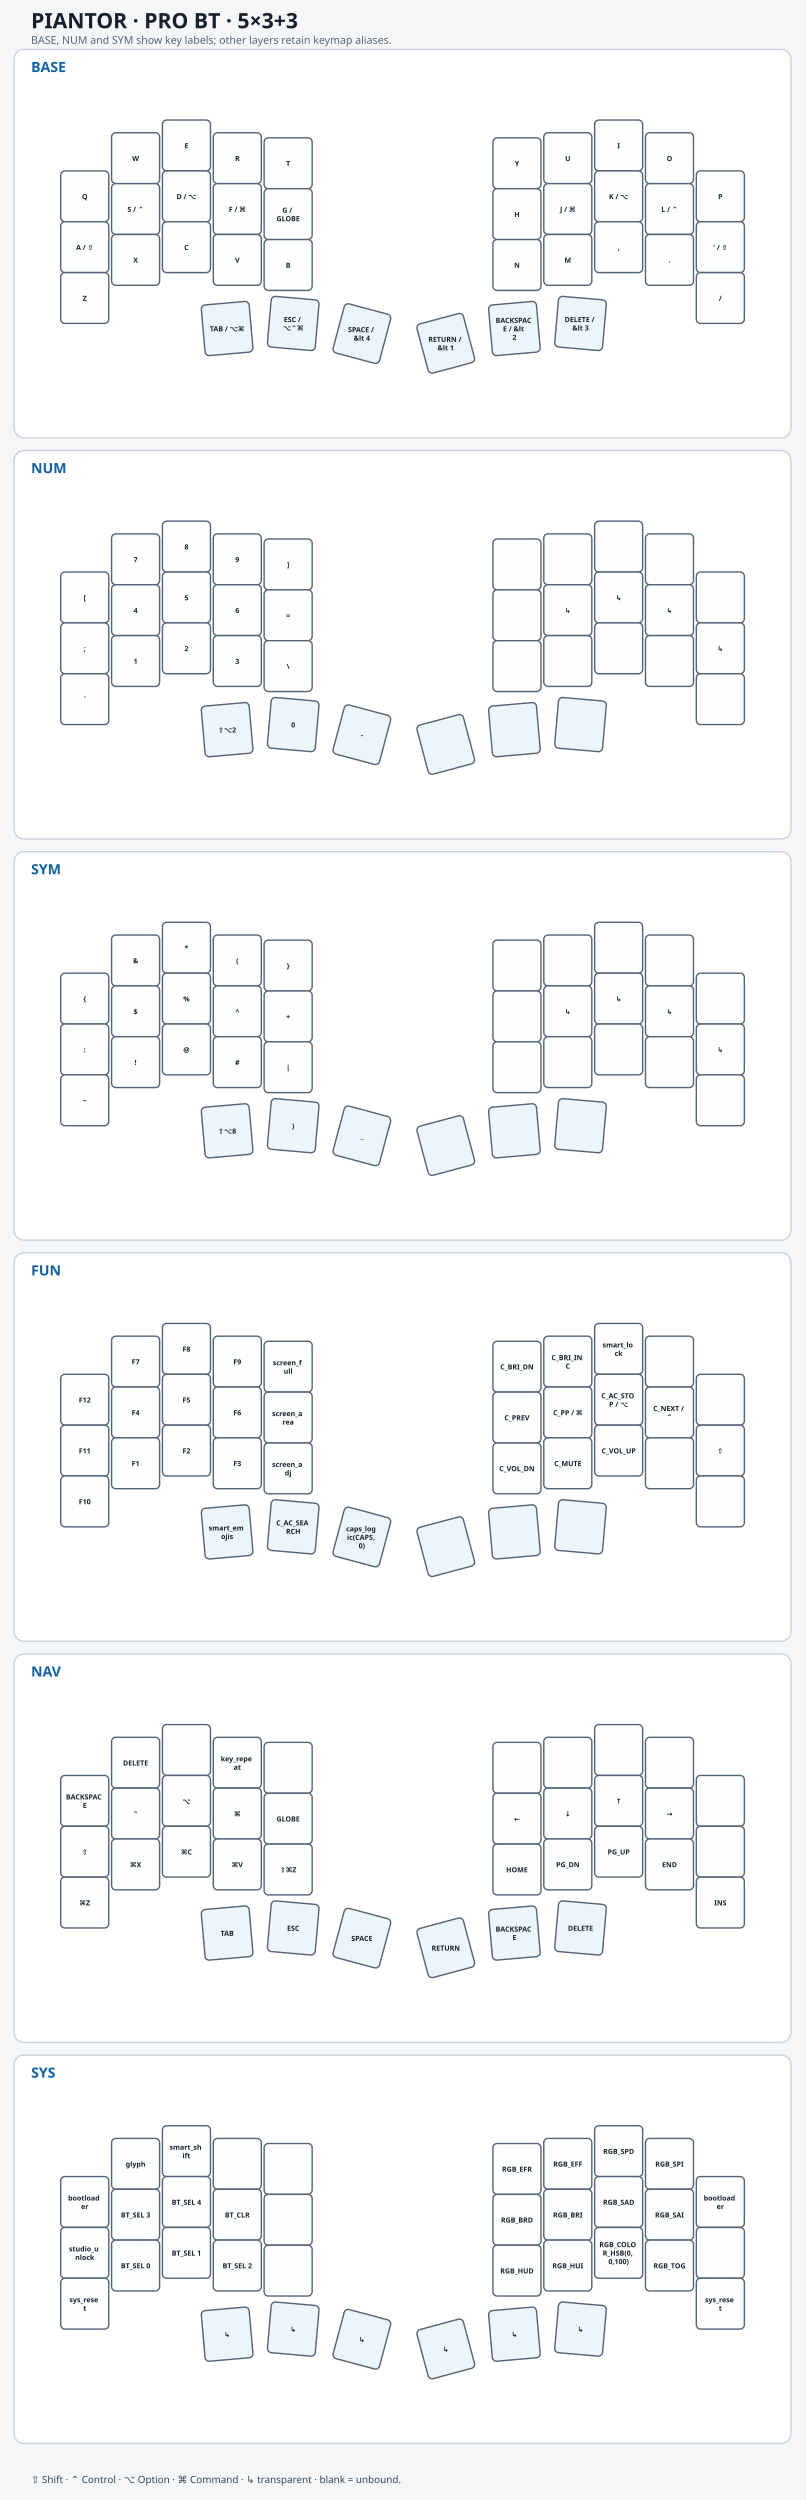
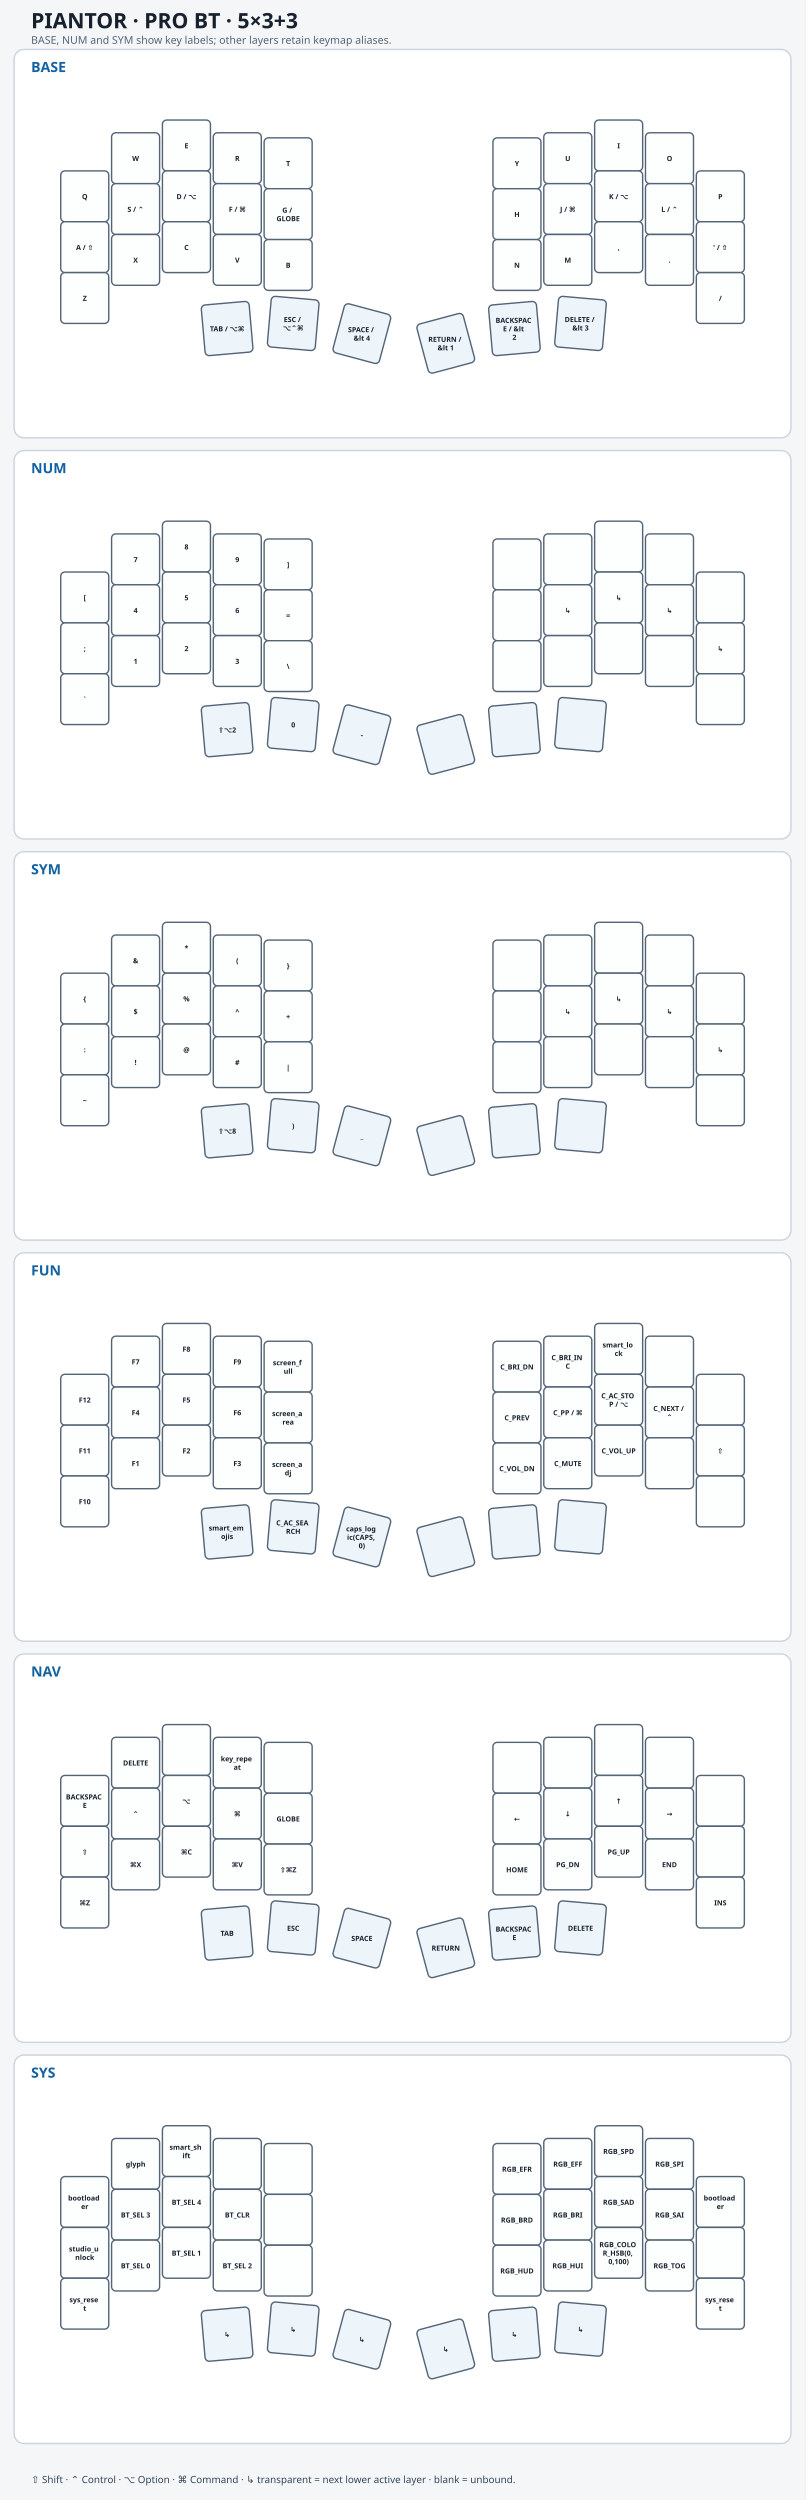
<svg xmlns="http://www.w3.org/2000/svg" width="1140" height="3540" viewBox="0 0 1140 3540">
  <defs>
    <style>
      .bg{fill:#f4f6f8}.card{fill:#fff;stroke:#cbd3dc;stroke-width:2}.key{fill:#fdfefe;stroke:#536477;stroke-width:2}.thumb{fill:#edf4fa;stroke:#536477;stroke-width:2}
      .title{font:700 30px system-ui,sans-serif;fill:#17212d}.sub{font:15px system-ui,sans-serif;fill:#536477}.layer{font:700 20px system-ui,sans-serif;fill:#1261a0}.legend{font:14px system-ui,sans-serif;fill:#34475a}.label{font:600 10px system-ui,sans-serif;fill:#17212d}
      </style>
  </defs>
  <rect class="bg" width="1140" height="3540" />
  <text class="title" x="44" y="40">PIANTOR · PRO BT · 5×3+3</text>
  <text class="sub" x="44" y="62">BASE, NUM and SYM show key labels; other layers retain keymap aliases.</text>
  <rect class="card" x="20" y="70" rx="14" width="1100" height="550" />
  <text class="layer" x="44" y="102">BASE</text>
  <g transform="rotate(0.0 120.0 278.0)">
    <rect class="key" x="86.0" y="242.0" rx="6" width="68" height="72.0" />
  </g>
  <text class="label" text-anchor="middle" x="120.0" y="282.0">
    <tspan x="120.0" dy="0">Q</tspan>
  </text>
  <g transform="rotate(0.0 192.0 224.0)">
    <rect class="key" x="158.0" y="188.0" rx="6" width="68" height="72.0" />
  </g>
  <text class="label" text-anchor="middle" x="192.0" y="228.0">
    <tspan x="192.0" dy="0">W</tspan>
  </text>
  <g transform="rotate(0.0 264.0 206.0)">
    <rect class="key" x="230.0" y="170.0" rx="6" width="68" height="72.0" />
  </g>
  <text class="label" text-anchor="middle" x="264.0" y="210.0">
    <tspan x="264.0" dy="0">E</tspan>
  </text>
  <g transform="rotate(0.0 336.0 224.0)">
    <rect class="key" x="302.0" y="188.0" rx="6" width="68" height="72.0" />
  </g>
  <text class="label" text-anchor="middle" x="336.0" y="228.0">
    <tspan x="336.0" dy="0">R</tspan>
  </text>
  <g transform="rotate(0.0 408.0 231.2)">
    <rect class="key" x="374.0" y="195.2" rx="6" width="68" height="72.0" />
  </g>
  <text class="label" text-anchor="middle" x="408.0" y="235.2">
    <tspan x="408.0" dy="0">T</tspan>
  </text>
  <g transform="rotate(0.0 732.0 231.2)">
    <rect class="key" x="698.0" y="195.2" rx="6" width="68" height="72.0" />
  </g>
  <text class="label" text-anchor="middle" x="732.0" y="235.2">
    <tspan x="732.0" dy="0">Y</tspan>
  </text>
  <g transform="rotate(0.0 804.0 224.0)">
    <rect class="key" x="770.0" y="188.0" rx="6" width="68" height="72.0" />
  </g>
  <text class="label" text-anchor="middle" x="804.0" y="228.0">
    <tspan x="804.0" dy="0">U</tspan>
  </text>
  <g transform="rotate(0.0 876.0 206.0)">
    <rect class="key" x="842.0" y="170.0" rx="6" width="68" height="72.0" />
  </g>
  <text class="label" text-anchor="middle" x="876.0" y="210.0">
    <tspan x="876.0" dy="0">I</tspan>
  </text>
  <g transform="rotate(0.0 948.0 224.0)">
    <rect class="key" x="914.0" y="188.0" rx="6" width="68" height="72.0" />
  </g>
  <text class="label" text-anchor="middle" x="948.0" y="228.0">
    <tspan x="948.0" dy="0">O</tspan>
  </text>
  <g transform="rotate(0.0 1020.0 278.0)">
    <rect class="key" x="986.0" y="242.0" rx="6" width="68" height="72.0" />
  </g>
  <text class="label" text-anchor="middle" x="1020.0" y="282.0">
    <tspan x="1020.0" dy="0">P</tspan>
  </text>
  <g transform="rotate(0.0 120.0 350.0)">
    <rect class="key" x="86.0" y="314.0" rx="6" width="68" height="72.0" />
  </g>
  <text class="label" text-anchor="middle" x="120.0" y="354.0">
    <tspan x="120.0" dy="0">A / ⇧</tspan>
  </text>
  <g transform="rotate(0.0 192.0 296.0)">
    <rect class="key" x="158.0" y="260.0" rx="6" width="68" height="72.0" />
  </g>
  <text class="label" text-anchor="middle" x="192.0" y="300.0">
    <tspan x="192.0" dy="0">S / ⌃</tspan>
  </text>
  <g transform="rotate(0.0 264.0 278.0)">
    <rect class="key" x="230.0" y="242.0" rx="6" width="68" height="72.0" />
  </g>
  <text class="label" text-anchor="middle" x="264.0" y="282.0">
    <tspan x="264.0" dy="0">D / ⌥</tspan>
  </text>
  <g transform="rotate(0.0 336.0 296.0)">
    <rect class="key" x="302.0" y="260.0" rx="6" width="68" height="72.0" />
  </g>
  <text class="label" text-anchor="middle" x="336.0" y="300.0">
    <tspan x="336.0" dy="0">F / ⌘</tspan>
  </text>
  <g transform="rotate(0.0 408.0 303.2)">
    <rect class="key" x="374.0" y="267.2" rx="6" width="68" height="72.0" />
  </g>
  <text class="label" text-anchor="middle" x="408.0" y="301.2">
    <tspan x="408.0" dy="0">G /</tspan>
    <tspan x="408.0" dy="12">GLOBE</tspan>
  </text>
  <g transform="rotate(0.0 732.0 303.2)">
    <rect class="key" x="698.0" y="267.2" rx="6" width="68" height="72.0" />
  </g>
  <text class="label" text-anchor="middle" x="732.0" y="307.2">
    <tspan x="732.0" dy="0">H</tspan>
  </text>
  <g transform="rotate(0.0 804.0 296.0)">
    <rect class="key" x="770.0" y="260.0" rx="6" width="68" height="72.0" />
  </g>
  <text class="label" text-anchor="middle" x="804.0" y="300.0">
    <tspan x="804.0" dy="0">J / ⌘</tspan>
  </text>
  <g transform="rotate(0.0 876.0 278.0)">
    <rect class="key" x="842.0" y="242.0" rx="6" width="68" height="72.0" />
  </g>
  <text class="label" text-anchor="middle" x="876.0" y="282.0">
    <tspan x="876.0" dy="0">K / ⌥</tspan>
  </text>
  <g transform="rotate(0.0 948.0 296.0)">
    <rect class="key" x="914.0" y="260.0" rx="6" width="68" height="72.0" />
  </g>
  <text class="label" text-anchor="middle" x="948.0" y="300.0">
    <tspan x="948.0" dy="0">L / ⌃</tspan>
  </text>
  <g transform="rotate(0.0 1020.0 350.0)">
    <rect class="key" x="986.0" y="314.0" rx="6" width="68" height="72.0" />
  </g>
  <text class="label" text-anchor="middle" x="1020.0" y="354.0">
    <tspan x="1020.0" dy="0">' / ⇧</tspan>
  </text>
  <g transform="rotate(0.0 120.0 422.0)">
    <rect class="key" x="86.0" y="386.0" rx="6" width="68" height="72.0" />
  </g>
  <text class="label" text-anchor="middle" x="120.0" y="426.0">
    <tspan x="120.0" dy="0">Z</tspan>
  </text>
  <g transform="rotate(0.0 192.0 368.0)">
    <rect class="key" x="158.0" y="332.0" rx="6" width="68" height="72.0" />
  </g>
  <text class="label" text-anchor="middle" x="192.0" y="372.0">
    <tspan x="192.0" dy="0">X</tspan>
  </text>
  <g transform="rotate(0.0 264.0 350.0)">
    <rect class="key" x="230.0" y="314.0" rx="6" width="68" height="72.0" />
  </g>
  <text class="label" text-anchor="middle" x="264.0" y="354.0">
    <tspan x="264.0" dy="0">C</tspan>
  </text>
  <g transform="rotate(0.0 336.0 368.0)">
    <rect class="key" x="302.0" y="332.0" rx="6" width="68" height="72.0" />
  </g>
  <text class="label" text-anchor="middle" x="336.0" y="372.0">
    <tspan x="336.0" dy="0">V</tspan>
  </text>
  <g transform="rotate(0.0 408.0 375.2)">
    <rect class="key" x="374.0" y="339.2" rx="6" width="68" height="72.0" />
  </g>
  <text class="label" text-anchor="middle" x="408.0" y="379.2">
    <tspan x="408.0" dy="0">B</tspan>
  </text>
  <g transform="rotate(0.0 732.0 375.2)">
    <rect class="key" x="698.0" y="339.2" rx="6" width="68" height="72.0" />
  </g>
  <text class="label" text-anchor="middle" x="732.0" y="379.2">
    <tspan x="732.0" dy="0">N</tspan>
  </text>
  <g transform="rotate(0.0 804.0 368.0)">
    <rect class="key" x="770.0" y="332.0" rx="6" width="68" height="72.0" />
  </g>
  <text class="label" text-anchor="middle" x="804.0" y="372.0">
    <tspan x="804.0" dy="0">M</tspan>
  </text>
  <g transform="rotate(0.0 876.0 350.0)">
    <rect class="key" x="842.0" y="314.0" rx="6" width="68" height="72.0" />
  </g>
  <text class="label" text-anchor="middle" x="876.0" y="354.0">
    <tspan x="876.0" dy="0">,</tspan>
  </text>
  <g transform="rotate(0.0 948.0 368.0)">
    <rect class="key" x="914.0" y="332.0" rx="6" width="68" height="72.0" />
  </g>
  <text class="label" text-anchor="middle" x="948.0" y="372.0">
    <tspan x="948.0" dy="0">.</tspan>
  </text>
  <g transform="rotate(0.0 1020.0 422.0)">
    <rect class="key" x="986.0" y="386.0" rx="6" width="68" height="72.0" />
  </g>
  <text class="label" text-anchor="middle" x="1020.0" y="426.0">
    <tspan x="1020.0" dy="0">/</tspan>
  </text>
  <g transform="rotate(-5.0 321.6 465.2)">
    <rect class="thumb" x="287.6" y="429.2" rx="6" width="68" height="72.0" />
  </g>
  <text class="label" text-anchor="middle" x="321.6" y="469.2">
    <tspan x="321.6" dy="0">TAB / ⌥⌘</tspan>
  </text>
  <g transform="rotate(5.0 415.2 458.0)">
    <rect class="thumb" x="381.2" y="422.0" rx="6" width="68" height="72.0" />
  </g>
  <text class="label" text-anchor="middle" x="415.2" y="456.0">
    <tspan x="415.2" dy="0">ESC /</tspan>
    <tspan x="415.2" dy="12">⌥⌃⌘</tspan>
  </text>
  <g transform="rotate(15.0 512.4 472.4)">
    <rect class="thumb" x="478.4" y="436.4" rx="6" width="68" height="72.0" />
  </g>
  <text class="label" text-anchor="middle" x="512.4" y="470.4">
    <tspan x="512.4" dy="0">SPACE /</tspan>
    <tspan x="512.4" dy="12">&amp;lt 4</tspan>
  </text>
  <g transform="rotate(-15.0 631.2 486.1)">
    <rect class="thumb" x="597.2" y="450.1" rx="6" width="68" height="72.0" />
  </g>
  <text class="label" text-anchor="middle" x="631.2" y="484.1">
    <tspan x="631.2" dy="0">RETURN /</tspan>
    <tspan x="631.2" dy="12">&amp;lt 1</tspan>
  </text>
  <g transform="rotate(-5.0 728.4 465.2)">
    <rect class="thumb" x="694.4" y="429.2" rx="6" width="68" height="72.0" />
  </g>
  <text class="label" text-anchor="middle" x="728.4" y="457.2">
    <tspan x="728.4" dy="0">BACKSPAC</tspan>
    <tspan x="728.4" dy="12">E / &amp;lt</tspan>
    <tspan x="728.4" dy="12">2</tspan>
  </text>
  <g transform="rotate(5.0 822.0 458.0)">
    <rect class="thumb" x="788.0" y="422.0" rx="6" width="68" height="72.0" />
  </g>
  <text class="label" text-anchor="middle" x="822.0" y="456.0">
    <tspan x="822.0" dy="0">DELETE /</tspan>
    <tspan x="822.0" dy="12">&amp;lt 3</tspan>
  </text>
  <rect class="card" x="20" y="638" rx="14" width="1100" height="550" />
  <text class="layer" x="44" y="670">NUM</text>
  <g transform="rotate(0.0 120.0 846.0)">
    <rect class="key" x="86.0" y="810.0" rx="6" width="68" height="72.0" />
  </g>
  <text class="label" text-anchor="middle" x="120.0" y="850.0">
    <tspan x="120.0" dy="0">[</tspan>
  </text>
  <g transform="rotate(0.0 192.0 792.0)">
    <rect class="key" x="158.0" y="756.0" rx="6" width="68" height="72.0" />
  </g>
  <text class="label" text-anchor="middle" x="192.0" y="796.0">
    <tspan x="192.0" dy="0">7</tspan>
  </text>
  <g transform="rotate(0.0 264.0 774.0)">
    <rect class="key" x="230.0" y="738.0" rx="6" width="68" height="72.0" />
  </g>
  <text class="label" text-anchor="middle" x="264.0" y="778.0">
    <tspan x="264.0" dy="0">8</tspan>
  </text>
  <g transform="rotate(0.0 336.0 792.0)">
    <rect class="key" x="302.0" y="756.0" rx="6" width="68" height="72.0" />
  </g>
  <text class="label" text-anchor="middle" x="336.0" y="796.0">
    <tspan x="336.0" dy="0">9</tspan>
  </text>
  <g transform="rotate(0.0 408.0 799.2)">
    <rect class="key" x="374.0" y="763.2" rx="6" width="68" height="72.0" />
  </g>
  <text class="label" text-anchor="middle" x="408.0" y="803.2">
    <tspan x="408.0" dy="0">]</tspan>
  </text>
  <g transform="rotate(0.0 732.0 799.2)">
    <rect class="key" x="698.0" y="763.2" rx="6" width="68" height="72.0" />
  </g>
  <g transform="rotate(0.0 804.0 792.0)">
    <rect class="key" x="770.0" y="756.0" rx="6" width="68" height="72.0" />
  </g>
  <g transform="rotate(0.0 876.0 774.0)">
    <rect class="key" x="842.0" y="738.0" rx="6" width="68" height="72.0" />
  </g>
  <g transform="rotate(0.0 948.0 792.0)">
    <rect class="key" x="914.0" y="756.0" rx="6" width="68" height="72.0" />
  </g>
  <g transform="rotate(0.0 1020.0 846.0)">
    <rect class="key" x="986.0" y="810.0" rx="6" width="68" height="72.0" />
  </g>
  <g transform="rotate(0.0 120.0 918.0)">
    <rect class="key" x="86.0" y="882.0" rx="6" width="68" height="72.0" />
  </g>
  <text class="label" text-anchor="middle" x="120.0" y="922.0">
    <tspan x="120.0" dy="0">;</tspan>
  </text>
  <g transform="rotate(0.0 192.0 864.0)">
    <rect class="key" x="158.0" y="828.0" rx="6" width="68" height="72.0" />
  </g>
  <text class="label" text-anchor="middle" x="192.0" y="868.0">
    <tspan x="192.0" dy="0">4</tspan>
  </text>
  <g transform="rotate(0.0 264.0 846.0)">
    <rect class="key" x="230.0" y="810.0" rx="6" width="68" height="72.0" />
  </g>
  <text class="label" text-anchor="middle" x="264.0" y="850.0">
    <tspan x="264.0" dy="0">5</tspan>
  </text>
  <g transform="rotate(0.0 336.0 864.0)">
    <rect class="key" x="302.0" y="828.0" rx="6" width="68" height="72.0" />
  </g>
  <text class="label" text-anchor="middle" x="336.0" y="868.0">
    <tspan x="336.0" dy="0">6</tspan>
  </text>
  <g transform="rotate(0.0 408.0 871.2)">
    <rect class="key" x="374.0" y="835.2" rx="6" width="68" height="72.0" />
  </g>
  <text class="label" text-anchor="middle" x="408.0" y="875.2">
    <tspan x="408.0" dy="0">=</tspan>
  </text>
  <g transform="rotate(0.0 732.0 871.2)">
    <rect class="key" x="698.0" y="835.2" rx="6" width="68" height="72.0" />
  </g>
  <g transform="rotate(0.0 804.0 864.0)">
    <rect class="key" x="770.0" y="828.0" rx="6" width="68" height="72.0" />
  </g>
  <text class="label" text-anchor="middle" x="804.0" y="868.0">
    <tspan x="804.0" dy="0">↳</tspan>
  </text>
  <g transform="rotate(0.0 876.0 846.0)">
    <rect class="key" x="842.0" y="810.0" rx="6" width="68" height="72.0" />
  </g>
  <text class="label" text-anchor="middle" x="876.0" y="850.0">
    <tspan x="876.0" dy="0">↳</tspan>
  </text>
  <g transform="rotate(0.0 948.0 864.0)">
    <rect class="key" x="914.0" y="828.0" rx="6" width="68" height="72.0" />
  </g>
  <text class="label" text-anchor="middle" x="948.0" y="868.0">
    <tspan x="948.0" dy="0">↳</tspan>
  </text>
  <g transform="rotate(0.0 1020.0 918.0)">
    <rect class="key" x="986.0" y="882.0" rx="6" width="68" height="72.0" />
  </g>
  <text class="label" text-anchor="middle" x="1020.0" y="922.0">
    <tspan x="1020.0" dy="0">↳</tspan>
  </text>
  <g transform="rotate(0.0 120.0 990.0)">
    <rect class="key" x="86.0" y="954.0" rx="6" width="68" height="72.0" />
  </g>
  <text class="label" text-anchor="middle" x="120.0" y="994.0">
    <tspan x="120.0" dy="0">`</tspan>
  </text>
  <g transform="rotate(0.0 192.0 936.0)">
    <rect class="key" x="158.0" y="900.0" rx="6" width="68" height="72.0" />
  </g>
  <text class="label" text-anchor="middle" x="192.0" y="940.0">
    <tspan x="192.0" dy="0">1</tspan>
  </text>
  <g transform="rotate(0.0 264.0 918.0)">
    <rect class="key" x="230.0" y="882.0" rx="6" width="68" height="72.0" />
  </g>
  <text class="label" text-anchor="middle" x="264.0" y="922.0">
    <tspan x="264.0" dy="0">2</tspan>
  </text>
  <g transform="rotate(0.0 336.0 936.0)">
    <rect class="key" x="302.0" y="900.0" rx="6" width="68" height="72.0" />
  </g>
  <text class="label" text-anchor="middle" x="336.0" y="940.0">
    <tspan x="336.0" dy="0">3</tspan>
  </text>
  <g transform="rotate(0.0 408.0 943.2)">
    <rect class="key" x="374.0" y="907.2" rx="6" width="68" height="72.0" />
  </g>
  <text class="label" text-anchor="middle" x="408.0" y="947.2">
    <tspan x="408.0" dy="0">\</tspan>
  </text>
  <g transform="rotate(0.0 732.0 943.2)">
    <rect class="key" x="698.0" y="907.2" rx="6" width="68" height="72.0" />
  </g>
  <g transform="rotate(0.0 804.0 936.0)">
    <rect class="key" x="770.0" y="900.0" rx="6" width="68" height="72.0" />
  </g>
  <g transform="rotate(0.0 876.0 918.0)">
    <rect class="key" x="842.0" y="882.0" rx="6" width="68" height="72.0" />
  </g>
  <g transform="rotate(0.0 948.0 936.0)">
    <rect class="key" x="914.0" y="900.0" rx="6" width="68" height="72.0" />
  </g>
  <g transform="rotate(0.0 1020.0 990.0)">
    <rect class="key" x="986.0" y="954.0" rx="6" width="68" height="72.0" />
  </g>
  <g transform="rotate(-5.0 321.6 1033.2)">
    <rect class="thumb" x="287.6" y="997.2" rx="6" width="68" height="72.0" />
  </g>
  <text class="label" text-anchor="middle" x="321.6" y="1037.2">
    <tspan x="321.6" dy="0">⇧⌥2</tspan>
  </text>
  <g transform="rotate(5.0 415.2 1026.0)">
    <rect class="thumb" x="381.2" y="990.0" rx="6" width="68" height="72.0" />
  </g>
  <text class="label" text-anchor="middle" x="415.2" y="1030.0">
    <tspan x="415.2" dy="0">0</tspan>
  </text>
  <g transform="rotate(15.0 512.4 1040.4)">
    <rect class="thumb" x="478.4" y="1004.4" rx="6" width="68" height="72.0" />
  </g>
  <text class="label" text-anchor="middle" x="512.4" y="1044.4">
    <tspan x="512.4" dy="0">-</tspan>
  </text>
  <g transform="rotate(-15.0 631.2 1054.1)">
    <rect class="thumb" x="597.2" y="1018.1" rx="6" width="68" height="72.0" />
  </g>
  <g transform="rotate(-5.0 728.4 1033.2)">
    <rect class="thumb" x="694.4" y="997.2" rx="6" width="68" height="72.0" />
  </g>
  <g transform="rotate(5.0 822.0 1026.0)">
    <rect class="thumb" x="788.0" y="990.0" rx="6" width="68" height="72.0" />
  </g>
  <rect class="card" x="20" y="1206" rx="14" width="1100" height="550" />
  <text class="layer" x="44" y="1238">SYM</text>
  <g transform="rotate(0.0 120.0 1414.0)">
    <rect class="key" x="86.0" y="1378.0" rx="6" width="68" height="72.0" />
  </g>
  <text class="label" text-anchor="middle" x="120.0" y="1418.0">
    <tspan x="120.0" dy="0">{</tspan>
  </text>
  <g transform="rotate(0.0 192.0 1360.0)">
    <rect class="key" x="158.0" y="1324.0" rx="6" width="68" height="72.0" />
  </g>
  <text class="label" text-anchor="middle" x="192.0" y="1364.0">
    <tspan x="192.0" dy="0">&amp;</tspan>
  </text>
  <g transform="rotate(0.0 264.0 1342.0)">
    <rect class="key" x="230.0" y="1306.0" rx="6" width="68" height="72.0" />
  </g>
  <text class="label" text-anchor="middle" x="264.0" y="1346.0">
    <tspan x="264.0" dy="0">*</tspan>
  </text>
  <g transform="rotate(0.0 336.0 1360.0)">
    <rect class="key" x="302.0" y="1324.0" rx="6" width="68" height="72.0" />
  </g>
  <text class="label" text-anchor="middle" x="336.0" y="1364.0">
    <tspan x="336.0" dy="0">(</tspan>
  </text>
  <g transform="rotate(0.0 408.0 1367.2)">
    <rect class="key" x="374.0" y="1331.2" rx="6" width="68" height="72.0" />
  </g>
  <text class="label" text-anchor="middle" x="408.0" y="1371.2">
    <tspan x="408.0" dy="0">}</tspan>
  </text>
  <g transform="rotate(0.0 732.0 1367.2)">
    <rect class="key" x="698.0" y="1331.2" rx="6" width="68" height="72.0" />
  </g>
  <g transform="rotate(0.0 804.0 1360.0)">
    <rect class="key" x="770.0" y="1324.0" rx="6" width="68" height="72.0" />
  </g>
  <g transform="rotate(0.0 876.0 1342.0)">
    <rect class="key" x="842.0" y="1306.0" rx="6" width="68" height="72.0" />
  </g>
  <g transform="rotate(0.0 948.0 1360.0)">
    <rect class="key" x="914.0" y="1324.0" rx="6" width="68" height="72.0" />
  </g>
  <g transform="rotate(0.0 1020.0 1414.0)">
    <rect class="key" x="986.0" y="1378.0" rx="6" width="68" height="72.0" />
  </g>
  <g transform="rotate(0.0 120.0 1486.0)">
    <rect class="key" x="86.0" y="1450.0" rx="6" width="68" height="72.0" />
  </g>
  <text class="label" text-anchor="middle" x="120.0" y="1490.0">
    <tspan x="120.0" dy="0">:</tspan>
  </text>
  <g transform="rotate(0.0 192.0 1432.0)">
    <rect class="key" x="158.0" y="1396.0" rx="6" width="68" height="72.0" />
  </g>
  <text class="label" text-anchor="middle" x="192.0" y="1436.0">
    <tspan x="192.0" dy="0">$</tspan>
  </text>
  <g transform="rotate(0.0 264.0 1414.0)">
    <rect class="key" x="230.0" y="1378.0" rx="6" width="68" height="72.0" />
  </g>
  <text class="label" text-anchor="middle" x="264.0" y="1418.0">
    <tspan x="264.0" dy="0">%</tspan>
  </text>
  <g transform="rotate(0.0 336.0 1432.0)">
    <rect class="key" x="302.0" y="1396.0" rx="6" width="68" height="72.0" />
  </g>
  <text class="label" text-anchor="middle" x="336.0" y="1436.0">
    <tspan x="336.0" dy="0">^</tspan>
  </text>
  <g transform="rotate(0.0 408.0 1439.2)">
    <rect class="key" x="374.0" y="1403.2" rx="6" width="68" height="72.0" />
  </g>
  <text class="label" text-anchor="middle" x="408.0" y="1443.2">
    <tspan x="408.0" dy="0">+</tspan>
  </text>
  <g transform="rotate(0.0 732.0 1439.2)">
    <rect class="key" x="698.0" y="1403.2" rx="6" width="68" height="72.0" />
  </g>
  <g transform="rotate(0.0 804.0 1432.0)">
    <rect class="key" x="770.0" y="1396.0" rx="6" width="68" height="72.0" />
  </g>
  <text class="label" text-anchor="middle" x="804.0" y="1436.0">
    <tspan x="804.0" dy="0">↳</tspan>
  </text>
  <g transform="rotate(0.0 876.0 1414.0)">
    <rect class="key" x="842.0" y="1378.0" rx="6" width="68" height="72.0" />
  </g>
  <text class="label" text-anchor="middle" x="876.0" y="1418.0">
    <tspan x="876.0" dy="0">↳</tspan>
  </text>
  <g transform="rotate(0.0 948.0 1432.0)">
    <rect class="key" x="914.0" y="1396.0" rx="6" width="68" height="72.0" />
  </g>
  <text class="label" text-anchor="middle" x="948.0" y="1436.0">
    <tspan x="948.0" dy="0">↳</tspan>
  </text>
  <g transform="rotate(0.0 1020.0 1486.0)">
    <rect class="key" x="986.0" y="1450.0" rx="6" width="68" height="72.0" />
  </g>
  <text class="label" text-anchor="middle" x="1020.0" y="1490.0">
    <tspan x="1020.0" dy="0">↳</tspan>
  </text>
  <g transform="rotate(0.0 120.0 1558.0)">
    <rect class="key" x="86.0" y="1522.0" rx="6" width="68" height="72.0" />
  </g>
  <text class="label" text-anchor="middle" x="120.0" y="1562.0">
    <tspan x="120.0" dy="0">~</tspan>
  </text>
  <g transform="rotate(0.0 192.0 1504.0)">
    <rect class="key" x="158.0" y="1468.0" rx="6" width="68" height="72.0" />
  </g>
  <text class="label" text-anchor="middle" x="192.0" y="1508.0">
    <tspan x="192.0" dy="0">!</tspan>
  </text>
  <g transform="rotate(0.0 264.0 1486.0)">
    <rect class="key" x="230.0" y="1450.0" rx="6" width="68" height="72.0" />
  </g>
  <text class="label" text-anchor="middle" x="264.0" y="1490.0">
    <tspan x="264.0" dy="0">@</tspan>
  </text>
  <g transform="rotate(0.0 336.0 1504.0)">
    <rect class="key" x="302.0" y="1468.0" rx="6" width="68" height="72.0" />
  </g>
  <text class="label" text-anchor="middle" x="336.0" y="1508.0">
    <tspan x="336.0" dy="0">#</tspan>
  </text>
  <g transform="rotate(0.0 408.0 1511.2)">
    <rect class="key" x="374.0" y="1475.2" rx="6" width="68" height="72.0" />
  </g>
  <text class="label" text-anchor="middle" x="408.0" y="1515.2">
    <tspan x="408.0" dy="0">|</tspan>
  </text>
  <g transform="rotate(0.0 732.0 1511.2)">
    <rect class="key" x="698.0" y="1475.2" rx="6" width="68" height="72.0" />
  </g>
  <g transform="rotate(0.0 804.0 1504.0)">
    <rect class="key" x="770.0" y="1468.0" rx="6" width="68" height="72.0" />
  </g>
  <g transform="rotate(0.0 876.0 1486.0)">
    <rect class="key" x="842.0" y="1450.0" rx="6" width="68" height="72.0" />
  </g>
  <g transform="rotate(0.0 948.0 1504.0)">
    <rect class="key" x="914.0" y="1468.0" rx="6" width="68" height="72.0" />
  </g>
  <g transform="rotate(0.0 1020.0 1558.0)">
    <rect class="key" x="986.0" y="1522.0" rx="6" width="68" height="72.0" />
  </g>
  <g transform="rotate(-5.0 321.6 1601.2)">
    <rect class="thumb" x="287.6" y="1565.2" rx="6" width="68" height="72.0" />
  </g>
  <text class="label" text-anchor="middle" x="321.6" y="1605.2">
    <tspan x="321.6" dy="0">⇧⌥8</tspan>
  </text>
  <g transform="rotate(5.0 415.2 1594.0)">
    <rect class="thumb" x="381.2" y="1558.0" rx="6" width="68" height="72.0" />
  </g>
  <text class="label" text-anchor="middle" x="415.2" y="1598.0">
    <tspan x="415.2" dy="0">)</tspan>
  </text>
  <g transform="rotate(15.0 512.4 1608.4)">
    <rect class="thumb" x="478.4" y="1572.4" rx="6" width="68" height="72.0" />
  </g>
  <text class="label" text-anchor="middle" x="512.4" y="1612.4">
    <tspan x="512.4" dy="0">_</tspan>
  </text>
  <g transform="rotate(-15.0 631.2 1622.1)">
    <rect class="thumb" x="597.2" y="1586.1" rx="6" width="68" height="72.0" />
  </g>
  <g transform="rotate(-5.0 728.4 1601.2)">
    <rect class="thumb" x="694.4" y="1565.2" rx="6" width="68" height="72.0" />
  </g>
  <g transform="rotate(5.0 822.0 1594.0)">
    <rect class="thumb" x="788.0" y="1558.0" rx="6" width="68" height="72.0" />
  </g>
  <rect class="card" x="20" y="1774" rx="14" width="1100" height="550" />
  <text class="layer" x="44" y="1806">FUN</text>
  <g transform="rotate(0.0 120.0 1982.0)">
    <rect class="key" x="86.0" y="1946.0" rx="6" width="68" height="72.0" />
  </g>
  <text class="label" text-anchor="middle" x="120.0" y="1986.0">
    <tspan x="120.0" dy="0">F12</tspan>
  </text>
  <g transform="rotate(0.0 192.0 1928.0)">
    <rect class="key" x="158.0" y="1892.0" rx="6" width="68" height="72.0" />
  </g>
  <text class="label" text-anchor="middle" x="192.0" y="1932.0">
    <tspan x="192.0" dy="0">F7</tspan>
  </text>
  <g transform="rotate(0.0 264.0 1910.0)">
    <rect class="key" x="230.0" y="1874.0" rx="6" width="68" height="72.0" />
  </g>
  <text class="label" text-anchor="middle" x="264.0" y="1914.0">
    <tspan x="264.0" dy="0">F8</tspan>
  </text>
  <g transform="rotate(0.0 336.0 1928.0)">
    <rect class="key" x="302.0" y="1892.0" rx="6" width="68" height="72.0" />
  </g>
  <text class="label" text-anchor="middle" x="336.0" y="1932.0">
    <tspan x="336.0" dy="0">F9</tspan>
  </text>
  <g transform="rotate(0.0 408.0 1935.2)">
    <rect class="key" x="374.0" y="1899.2" rx="6" width="68" height="72.0" />
  </g>
  <text class="label" text-anchor="middle" x="408.0" y="1933.2">
    <tspan x="408.0" dy="0">screen_f</tspan>
    <tspan x="408.0" dy="12">ull</tspan>
  </text>
  <g transform="rotate(0.0 732.0 1935.2)">
    <rect class="key" x="698.0" y="1899.2" rx="6" width="68" height="72.0" />
  </g>
  <text class="label" text-anchor="middle" x="732.0" y="1939.2">
    <tspan x="732.0" dy="0">C_BRI_DN</tspan>
  </text>
  <g transform="rotate(0.0 804.0 1928.0)">
    <rect class="key" x="770.0" y="1892.0" rx="6" width="68" height="72.0" />
  </g>
  <text class="label" text-anchor="middle" x="804.0" y="1926.0">
    <tspan x="804.0" dy="0">C_BRI_IN</tspan>
    <tspan x="804.0" dy="12">C</tspan>
  </text>
  <g transform="rotate(0.0 876.0 1910.0)">
    <rect class="key" x="842.0" y="1874.0" rx="6" width="68" height="72.0" />
  </g>
  <text class="label" text-anchor="middle" x="876.0" y="1908.0">
    <tspan x="876.0" dy="0">smart_lo</tspan>
    <tspan x="876.0" dy="12">ck</tspan>
  </text>
  <g transform="rotate(0.0 948.0 1928.0)">
    <rect class="key" x="914.0" y="1892.0" rx="6" width="68" height="72.0" />
  </g>
  <g transform="rotate(0.0 1020.0 1982.0)">
    <rect class="key" x="986.0" y="1946.0" rx="6" width="68" height="72.0" />
  </g>
  <g transform="rotate(0.0 120.0 2054.0)">
    <rect class="key" x="86.0" y="2018.0" rx="6" width="68" height="72.0" />
  </g>
  <text class="label" text-anchor="middle" x="120.0" y="2058.0">
    <tspan x="120.0" dy="0">F11</tspan>
  </text>
  <g transform="rotate(0.0 192.0 2000.0)">
    <rect class="key" x="158.0" y="1964.0" rx="6" width="68" height="72.0" />
  </g>
  <text class="label" text-anchor="middle" x="192.0" y="2004.0">
    <tspan x="192.0" dy="0">F4</tspan>
  </text>
  <g transform="rotate(0.0 264.0 1982.0)">
    <rect class="key" x="230.0" y="1946.0" rx="6" width="68" height="72.0" />
  </g>
  <text class="label" text-anchor="middle" x="264.0" y="1986.0">
    <tspan x="264.0" dy="0">F5</tspan>
  </text>
  <g transform="rotate(0.0 336.0 2000.0)">
    <rect class="key" x="302.0" y="1964.0" rx="6" width="68" height="72.0" />
  </g>
  <text class="label" text-anchor="middle" x="336.0" y="2004.0">
    <tspan x="336.0" dy="0">F6</tspan>
  </text>
  <g transform="rotate(0.0 408.0 2007.2)">
    <rect class="key" x="374.0" y="1971.2" rx="6" width="68" height="72.0" />
  </g>
  <text class="label" text-anchor="middle" x="408.0" y="2005.2">
    <tspan x="408.0" dy="0">screen_a</tspan>
    <tspan x="408.0" dy="12">rea</tspan>
  </text>
  <g transform="rotate(0.0 732.0 2007.2)">
    <rect class="key" x="698.0" y="1971.2" rx="6" width="68" height="72.0" />
  </g>
  <text class="label" text-anchor="middle" x="732.0" y="2011.2">
    <tspan x="732.0" dy="0">C_PREV</tspan>
  </text>
  <g transform="rotate(0.0 804.0 2000.0)">
    <rect class="key" x="770.0" y="1964.0" rx="6" width="68" height="72.0" />
  </g>
  <text class="label" text-anchor="middle" x="804.0" y="2004.0">
    <tspan x="804.0" dy="0">C_PP / ⌘</tspan>
  </text>
  <g transform="rotate(0.0 876.0 1982.0)">
    <rect class="key" x="842.0" y="1946.0" rx="6" width="68" height="72.0" />
  </g>
  <text class="label" text-anchor="middle" x="876.0" y="1980.0">
    <tspan x="876.0" dy="0">C_AC_STO</tspan>
    <tspan x="876.0" dy="12">P / ⌥</tspan>
  </text>
  <g transform="rotate(0.0 948.0 2000.0)">
    <rect class="key" x="914.0" y="1964.0" rx="6" width="68" height="72.0" />
  </g>
  <text class="label" text-anchor="middle" x="948.0" y="1998.0">
    <tspan x="948.0" dy="0">C_NEXT /</tspan>
    <tspan x="948.0" dy="12">⌃</tspan>
  </text>
  <g transform="rotate(0.0 1020.0 2054.0)">
    <rect class="key" x="986.0" y="2018.0" rx="6" width="68" height="72.0" />
  </g>
  <text class="label" text-anchor="middle" x="1020.0" y="2058.0">
    <tspan x="1020.0" dy="0">⇧</tspan>
  </text>
  <g transform="rotate(0.0 120.0 2126.0)">
    <rect class="key" x="86.0" y="2090.0" rx="6" width="68" height="72.0" />
  </g>
  <text class="label" text-anchor="middle" x="120.0" y="2130.0">
    <tspan x="120.0" dy="0">F10</tspan>
  </text>
  <g transform="rotate(0.0 192.0 2072.0)">
    <rect class="key" x="158.0" y="2036.0" rx="6" width="68" height="72.0" />
  </g>
  <text class="label" text-anchor="middle" x="192.0" y="2076.0">
    <tspan x="192.0" dy="0">F1</tspan>
  </text>
  <g transform="rotate(0.0 264.0 2054.0)">
    <rect class="key" x="230.0" y="2018.0" rx="6" width="68" height="72.0" />
  </g>
  <text class="label" text-anchor="middle" x="264.0" y="2058.0">
    <tspan x="264.0" dy="0">F2</tspan>
  </text>
  <g transform="rotate(0.0 336.0 2072.0)">
    <rect class="key" x="302.0" y="2036.0" rx="6" width="68" height="72.0" />
  </g>
  <text class="label" text-anchor="middle" x="336.0" y="2076.0">
    <tspan x="336.0" dy="0">F3</tspan>
  </text>
  <g transform="rotate(0.0 408.0 2079.2)">
    <rect class="key" x="374.0" y="2043.2" rx="6" width="68" height="72.0" />
  </g>
  <text class="label" text-anchor="middle" x="408.0" y="2077.2">
    <tspan x="408.0" dy="0">screen_a</tspan>
    <tspan x="408.0" dy="12">dj</tspan>
  </text>
  <g transform="rotate(0.0 732.0 2079.2)">
    <rect class="key" x="698.0" y="2043.2" rx="6" width="68" height="72.0" />
  </g>
  <text class="label" text-anchor="middle" x="732.0" y="2083.2">
    <tspan x="732.0" dy="0">C_VOL_DN</tspan>
  </text>
  <g transform="rotate(0.0 804.0 2072.0)">
    <rect class="key" x="770.0" y="2036.0" rx="6" width="68" height="72.0" />
  </g>
  <text class="label" text-anchor="middle" x="804.0" y="2076.0">
    <tspan x="804.0" dy="0">C_MUTE</tspan>
  </text>
  <g transform="rotate(0.0 876.0 2054.0)">
    <rect class="key" x="842.0" y="2018.0" rx="6" width="68" height="72.0" />
  </g>
  <text class="label" text-anchor="middle" x="876.0" y="2058.0">
    <tspan x="876.0" dy="0">C_VOL_UP</tspan>
  </text>
  <g transform="rotate(0.0 948.0 2072.0)">
    <rect class="key" x="914.0" y="2036.0" rx="6" width="68" height="72.0" />
  </g>
  <g transform="rotate(0.0 1020.0 2126.0)">
    <rect class="key" x="986.0" y="2090.0" rx="6" width="68" height="72.0" />
  </g>
  <g transform="rotate(-5.0 321.6 2169.2)">
    <rect class="thumb" x="287.6" y="2133.2" rx="6" width="68" height="72.0" />
  </g>
  <text class="label" text-anchor="middle" x="321.6" y="2167.2">
    <tspan x="321.6" dy="0">smart_em</tspan>
    <tspan x="321.6" dy="12">ojis</tspan>
  </text>
  <g transform="rotate(5.0 415.2 2162.0)">
    <rect class="thumb" x="381.2" y="2126.0" rx="6" width="68" height="72.0" />
  </g>
  <text class="label" text-anchor="middle" x="415.2" y="2160.0">
    <tspan x="415.2" dy="0">C_AC_SEA</tspan>
    <tspan x="415.2" dy="12">RCH</tspan>
  </text>
  <g transform="rotate(15.0 512.4 2176.4)">
    <rect class="thumb" x="478.4" y="2140.4" rx="6" width="68" height="72.0" />
  </g>
  <text class="label" text-anchor="middle" x="512.4" y="2168.4">
    <tspan x="512.4" dy="0">caps_log</tspan>
    <tspan x="512.4" dy="12">ic(CAPS,</tspan>
    <tspan x="512.4" dy="12">0)</tspan>
  </text>
  <g transform="rotate(-15.0 631.2 2190.1)">
    <rect class="thumb" x="597.2" y="2154.1" rx="6" width="68" height="72.0" />
  </g>
  <g transform="rotate(-5.0 728.4 2169.2)">
    <rect class="thumb" x="694.4" y="2133.2" rx="6" width="68" height="72.0" />
  </g>
  <g transform="rotate(5.0 822.0 2162.0)">
    <rect class="thumb" x="788.0" y="2126.0" rx="6" width="68" height="72.0" />
  </g>
  <rect class="card" x="20" y="2342" rx="14" width="1100" height="550" />
  <text class="layer" x="44" y="2374">NAV</text>
  <g transform="rotate(0.0 120.0 2550.0)">
    <rect class="key" x="86.0" y="2514.0" rx="6" width="68" height="72.0" />
  </g>
  <text class="label" text-anchor="middle" x="120.0" y="2548.0">
    <tspan x="120.0" dy="0">BACKSPAC</tspan>
    <tspan x="120.0" dy="12">E</tspan>
  </text>
  <g transform="rotate(0.0 192.0 2496.0)">
    <rect class="key" x="158.0" y="2460.0" rx="6" width="68" height="72.0" />
  </g>
  <text class="label" text-anchor="middle" x="192.0" y="2500.0">
    <tspan x="192.0" dy="0">DELETE</tspan>
  </text>
  <g transform="rotate(0.0 264.0 2478.0)">
    <rect class="key" x="230.0" y="2442.0" rx="6" width="68" height="72.0" />
  </g>
  <g transform="rotate(0.0 336.0 2496.0)">
    <rect class="key" x="302.0" y="2460.0" rx="6" width="68" height="72.0" />
  </g>
  <text class="label" text-anchor="middle" x="336.0" y="2494.0">
    <tspan x="336.0" dy="0">key_repe</tspan>
    <tspan x="336.0" dy="12">at</tspan>
  </text>
  <g transform="rotate(0.0 408.0 2503.2)">
    <rect class="key" x="374.0" y="2467.2" rx="6" width="68" height="72.0" />
  </g>
  <g transform="rotate(0.0 732.0 2503.2)">
    <rect class="key" x="698.0" y="2467.2" rx="6" width="68" height="72.0" />
  </g>
  <g transform="rotate(0.0 804.0 2496.0)">
    <rect class="key" x="770.0" y="2460.0" rx="6" width="68" height="72.0" />
  </g>
  <g transform="rotate(0.0 876.0 2478.0)">
    <rect class="key" x="842.0" y="2442.0" rx="6" width="68" height="72.0" />
  </g>
  <g transform="rotate(0.0 948.0 2496.0)">
    <rect class="key" x="914.0" y="2460.0" rx="6" width="68" height="72.0" />
  </g>
  <g transform="rotate(0.0 1020.0 2550.0)">
    <rect class="key" x="986.0" y="2514.0" rx="6" width="68" height="72.0" />
  </g>
  <g transform="rotate(0.0 120.0 2622.0)">
    <rect class="key" x="86.0" y="2586.0" rx="6" width="68" height="72.0" />
  </g>
  <text class="label" text-anchor="middle" x="120.0" y="2626.0">
    <tspan x="120.0" dy="0">⇧</tspan>
  </text>
  <g transform="rotate(0.0 192.0 2568.0)">
    <rect class="key" x="158.0" y="2532.0" rx="6" width="68" height="72.0" />
  </g>
  <text class="label" text-anchor="middle" x="192.0" y="2572.0">
    <tspan x="192.0" dy="0">⌃</tspan>
  </text>
  <g transform="rotate(0.0 264.0 2550.0)">
    <rect class="key" x="230.0" y="2514.0" rx="6" width="68" height="72.0" />
  </g>
  <text class="label" text-anchor="middle" x="264.0" y="2554.0">
    <tspan x="264.0" dy="0">⌥</tspan>
  </text>
  <g transform="rotate(0.0 336.0 2568.0)">
    <rect class="key" x="302.0" y="2532.0" rx="6" width="68" height="72.0" />
  </g>
  <text class="label" text-anchor="middle" x="336.0" y="2572.0">
    <tspan x="336.0" dy="0">⌘</tspan>
  </text>
  <g transform="rotate(0.0 408.0 2575.2)">
    <rect class="key" x="374.0" y="2539.2" rx="6" width="68" height="72.0" />
  </g>
  <text class="label" text-anchor="middle" x="408.0" y="2579.2">
    <tspan x="408.0" dy="0">GLOBE</tspan>
  </text>
  <g transform="rotate(0.0 732.0 2575.2)">
    <rect class="key" x="698.0" y="2539.2" rx="6" width="68" height="72.0" />
  </g>
  <text class="label" text-anchor="middle" x="732.0" y="2579.2">
    <tspan x="732.0" dy="0">←</tspan>
  </text>
  <g transform="rotate(0.0 804.0 2568.0)">
    <rect class="key" x="770.0" y="2532.0" rx="6" width="68" height="72.0" />
  </g>
  <text class="label" text-anchor="middle" x="804.0" y="2572.0">
    <tspan x="804.0" dy="0">↓</tspan>
  </text>
  <g transform="rotate(0.0 876.0 2550.0)">
    <rect class="key" x="842.0" y="2514.0" rx="6" width="68" height="72.0" />
  </g>
  <text class="label" text-anchor="middle" x="876.0" y="2554.0">
    <tspan x="876.0" dy="0">↑</tspan>
  </text>
  <g transform="rotate(0.0 948.0 2568.0)">
    <rect class="key" x="914.0" y="2532.0" rx="6" width="68" height="72.0" />
  </g>
  <text class="label" text-anchor="middle" x="948.0" y="2572.0">
    <tspan x="948.0" dy="0">→</tspan>
  </text>
  <g transform="rotate(0.0 1020.0 2622.0)">
    <rect class="key" x="986.0" y="2586.0" rx="6" width="68" height="72.0" />
  </g>
  <g transform="rotate(0.0 120.0 2694.0)">
    <rect class="key" x="86.0" y="2658.0" rx="6" width="68" height="72.0" />
  </g>
  <text class="label" text-anchor="middle" x="120.0" y="2698.0">
    <tspan x="120.0" dy="0">⌘Z</tspan>
  </text>
  <g transform="rotate(0.0 192.0 2640.0)">
    <rect class="key" x="158.0" y="2604.0" rx="6" width="68" height="72.0" />
  </g>
  <text class="label" text-anchor="middle" x="192.0" y="2644.0">
    <tspan x="192.0" dy="0">⌘X</tspan>
  </text>
  <g transform="rotate(0.0 264.0 2622.0)">
    <rect class="key" x="230.0" y="2586.0" rx="6" width="68" height="72.0" />
  </g>
  <text class="label" text-anchor="middle" x="264.0" y="2626.0">
    <tspan x="264.0" dy="0">⌘C</tspan>
  </text>
  <g transform="rotate(0.0 336.0 2640.0)">
    <rect class="key" x="302.0" y="2604.0" rx="6" width="68" height="72.0" />
  </g>
  <text class="label" text-anchor="middle" x="336.0" y="2644.0">
    <tspan x="336.0" dy="0">⌘V</tspan>
  </text>
  <g transform="rotate(0.0 408.0 2647.2)">
    <rect class="key" x="374.0" y="2611.2" rx="6" width="68" height="72.0" />
  </g>
  <text class="label" text-anchor="middle" x="408.0" y="2651.2">
    <tspan x="408.0" dy="0">⇧⌘Z</tspan>
  </text>
  <g transform="rotate(0.0 732.0 2647.2)">
    <rect class="key" x="698.0" y="2611.2" rx="6" width="68" height="72.0" />
  </g>
  <text class="label" text-anchor="middle" x="732.0" y="2651.2">
    <tspan x="732.0" dy="0">HOME</tspan>
  </text>
  <g transform="rotate(0.0 804.0 2640.0)">
    <rect class="key" x="770.0" y="2604.0" rx="6" width="68" height="72.0" />
  </g>
  <text class="label" text-anchor="middle" x="804.0" y="2644.0">
    <tspan x="804.0" dy="0">PG_DN</tspan>
  </text>
  <g transform="rotate(0.0 876.0 2622.0)">
    <rect class="key" x="842.0" y="2586.0" rx="6" width="68" height="72.0" />
  </g>
  <text class="label" text-anchor="middle" x="876.0" y="2626.0">
    <tspan x="876.0" dy="0">PG_UP</tspan>
  </text>
  <g transform="rotate(0.0 948.0 2640.0)">
    <rect class="key" x="914.0" y="2604.0" rx="6" width="68" height="72.0" />
  </g>
  <text class="label" text-anchor="middle" x="948.0" y="2644.0">
    <tspan x="948.0" dy="0">END</tspan>
  </text>
  <g transform="rotate(0.0 1020.0 2694.0)">
    <rect class="key" x="986.0" y="2658.0" rx="6" width="68" height="72.0" />
  </g>
  <text class="label" text-anchor="middle" x="1020.0" y="2698.0">
    <tspan x="1020.0" dy="0">INS</tspan>
  </text>
  <g transform="rotate(-5.0 321.6 2737.2)">
    <rect class="thumb" x="287.6" y="2701.2" rx="6" width="68" height="72.0" />
  </g>
  <text class="label" text-anchor="middle" x="321.6" y="2741.2">
    <tspan x="321.6" dy="0">TAB</tspan>
  </text>
  <g transform="rotate(5.0 415.2 2730.0)">
    <rect class="thumb" x="381.2" y="2694.0" rx="6" width="68" height="72.0" />
  </g>
  <text class="label" text-anchor="middle" x="415.2" y="2734.0">
    <tspan x="415.2" dy="0">ESC</tspan>
  </text>
  <g transform="rotate(15.0 512.4 2744.4)">
    <rect class="thumb" x="478.4" y="2708.4" rx="6" width="68" height="72.0" />
  </g>
  <text class="label" text-anchor="middle" x="512.4" y="2748.4">
    <tspan x="512.4" dy="0">SPACE</tspan>
  </text>
  <g transform="rotate(-15.0 631.2 2758.1)">
    <rect class="thumb" x="597.2" y="2722.1" rx="6" width="68" height="72.0" />
  </g>
  <text class="label" text-anchor="middle" x="631.2" y="2762.1">
    <tspan x="631.2" dy="0">RETURN</tspan>
  </text>
  <g transform="rotate(-5.0 728.4 2737.2)">
    <rect class="thumb" x="694.4" y="2701.2" rx="6" width="68" height="72.0" />
  </g>
  <text class="label" text-anchor="middle" x="728.4" y="2735.2">
    <tspan x="728.4" dy="0">BACKSPAC</tspan>
    <tspan x="728.4" dy="12">E</tspan>
  </text>
  <g transform="rotate(5.0 822.0 2730.0)">
    <rect class="thumb" x="788.0" y="2694.0" rx="6" width="68" height="72.0" />
  </g>
  <text class="label" text-anchor="middle" x="822.0" y="2734.0">
    <tspan x="822.0" dy="0">DELETE</tspan>
  </text>
  <rect class="card" x="20" y="2910" rx="14" width="1100" height="550" />
  <text class="layer" x="44" y="2942">SYS</text>
  <g transform="rotate(0.0 120.0 3118.0)">
    <rect class="key" x="86.0" y="3082.0" rx="6" width="68" height="72.0" />
  </g>
  <text class="label" text-anchor="middle" x="120.0" y="3116.0">
    <tspan x="120.0" dy="0">bootload</tspan>
    <tspan x="120.0" dy="12">er</tspan>
  </text>
  <g transform="rotate(0.0 192.0 3064.0)">
    <rect class="key" x="158.0" y="3028.0" rx="6" width="68" height="72.0" />
  </g>
  <text class="label" text-anchor="middle" x="192.0" y="3068.0">
    <tspan x="192.0" dy="0">glyph</tspan>
  </text>
  <g transform="rotate(0.0 264.0 3046.0)">
    <rect class="key" x="230.0" y="3010.0" rx="6" width="68" height="72.0" />
  </g>
  <text class="label" text-anchor="middle" x="264.0" y="3044.0">
    <tspan x="264.0" dy="0">smart_sh</tspan>
    <tspan x="264.0" dy="12">ift</tspan>
  </text>
  <g transform="rotate(0.0 336.0 3064.0)">
    <rect class="key" x="302.0" y="3028.0" rx="6" width="68" height="72.0" />
  </g>
  <g transform="rotate(0.0 408.0 3071.2)">
    <rect class="key" x="374.0" y="3035.2" rx="6" width="68" height="72.0" />
  </g>
  <g transform="rotate(0.0 732.0 3071.2)">
    <rect class="key" x="698.0" y="3035.2" rx="6" width="68" height="72.0" />
  </g>
  <text class="label" text-anchor="middle" x="732.0" y="3075.2">
    <tspan x="732.0" dy="0">RGB_EFR</tspan>
  </text>
  <g transform="rotate(0.0 804.0 3064.0)">
    <rect class="key" x="770.0" y="3028.0" rx="6" width="68" height="72.0" />
  </g>
  <text class="label" text-anchor="middle" x="804.0" y="3068.0">
    <tspan x="804.0" dy="0">RGB_EFF</tspan>
  </text>
  <g transform="rotate(0.0 876.0 3046.0)">
    <rect class="key" x="842.0" y="3010.0" rx="6" width="68" height="72.0" />
  </g>
  <text class="label" text-anchor="middle" x="876.0" y="3050.0">
    <tspan x="876.0" dy="0">RGB_SPD</tspan>
  </text>
  <g transform="rotate(0.0 948.0 3064.0)">
    <rect class="key" x="914.0" y="3028.0" rx="6" width="68" height="72.0" />
  </g>
  <text class="label" text-anchor="middle" x="948.0" y="3068.0">
    <tspan x="948.0" dy="0">RGB_SPI</tspan>
  </text>
  <g transform="rotate(0.0 1020.0 3118.0)">
    <rect class="key" x="986.0" y="3082.0" rx="6" width="68" height="72.0" />
  </g>
  <text class="label" text-anchor="middle" x="1020.0" y="3116.0">
    <tspan x="1020.0" dy="0">bootload</tspan>
    <tspan x="1020.0" dy="12">er</tspan>
  </text>
  <g transform="rotate(0.0 120.0 3190.0)">
    <rect class="key" x="86.0" y="3154.0" rx="6" width="68" height="72.0" />
  </g>
  <text class="label" text-anchor="middle" x="120.0" y="3188.0">
    <tspan x="120.0" dy="0">studio_u</tspan>
    <tspan x="120.0" dy="12">nlock</tspan>
  </text>
  <g transform="rotate(0.0 192.0 3136.0)">
    <rect class="key" x="158.0" y="3100.0" rx="6" width="68" height="72.0" />
  </g>
  <text class="label" text-anchor="middle" x="192.0" y="3140.0">
    <tspan x="192.0" dy="0">BT_SEL 3</tspan>
  </text>
  <g transform="rotate(0.0 264.0 3118.0)">
    <rect class="key" x="230.0" y="3082.0" rx="6" width="68" height="72.0" />
  </g>
  <text class="label" text-anchor="middle" x="264.0" y="3122.0">
    <tspan x="264.0" dy="0">BT_SEL 4</tspan>
  </text>
  <g transform="rotate(0.0 336.0 3136.0)">
    <rect class="key" x="302.0" y="3100.0" rx="6" width="68" height="72.0" />
  </g>
  <text class="label" text-anchor="middle" x="336.0" y="3140.0">
    <tspan x="336.0" dy="0">BT_CLR</tspan>
  </text>
  <g transform="rotate(0.0 408.0 3143.2)">
    <rect class="key" x="374.0" y="3107.2" rx="6" width="68" height="72.0" />
  </g>
  <g transform="rotate(0.0 732.0 3143.2)">
    <rect class="key" x="698.0" y="3107.2" rx="6" width="68" height="72.0" />
  </g>
  <text class="label" text-anchor="middle" x="732.0" y="3147.2">
    <tspan x="732.0" dy="0">RGB_BRD</tspan>
  </text>
  <g transform="rotate(0.0 804.0 3136.0)">
    <rect class="key" x="770.0" y="3100.0" rx="6" width="68" height="72.0" />
  </g>
  <text class="label" text-anchor="middle" x="804.0" y="3140.0">
    <tspan x="804.0" dy="0">RGB_BRI</tspan>
  </text>
  <g transform="rotate(0.0 876.0 3118.0)">
    <rect class="key" x="842.0" y="3082.0" rx="6" width="68" height="72.0" />
  </g>
  <text class="label" text-anchor="middle" x="876.0" y="3122.0">
    <tspan x="876.0" dy="0">RGB_SAD</tspan>
  </text>
  <g transform="rotate(0.0 948.0 3136.0)">
    <rect class="key" x="914.0" y="3100.0" rx="6" width="68" height="72.0" />
  </g>
  <text class="label" text-anchor="middle" x="948.0" y="3140.0">
    <tspan x="948.0" dy="0">RGB_SAI</tspan>
  </text>
  <g transform="rotate(0.0 1020.0 3190.0)">
    <rect class="key" x="986.0" y="3154.0" rx="6" width="68" height="72.0" />
  </g>
  <g transform="rotate(0.0 120.0 3262.0)">
    <rect class="key" x="86.0" y="3226.0" rx="6" width="68" height="72.0" />
  </g>
  <text class="label" text-anchor="middle" x="120.0" y="3260.0">
    <tspan x="120.0" dy="0">sys_rese</tspan>
    <tspan x="120.0" dy="12">t</tspan>
  </text>
  <g transform="rotate(0.0 192.0 3208.0)">
    <rect class="key" x="158.0" y="3172.0" rx="6" width="68" height="72.0" />
  </g>
  <text class="label" text-anchor="middle" x="192.0" y="3212.0">
    <tspan x="192.0" dy="0">BT_SEL 0</tspan>
  </text>
  <g transform="rotate(0.0 264.0 3190.0)">
    <rect class="key" x="230.0" y="3154.0" rx="6" width="68" height="72.0" />
  </g>
  <text class="label" text-anchor="middle" x="264.0" y="3194.0">
    <tspan x="264.0" dy="0">BT_SEL 1</tspan>
  </text>
  <g transform="rotate(0.0 336.0 3208.0)">
    <rect class="key" x="302.0" y="3172.0" rx="6" width="68" height="72.0" />
  </g>
  <text class="label" text-anchor="middle" x="336.0" y="3212.0">
    <tspan x="336.0" dy="0">BT_SEL 2</tspan>
  </text>
  <g transform="rotate(0.0 408.0 3215.2)">
    <rect class="key" x="374.0" y="3179.2" rx="6" width="68" height="72.0" />
  </g>
  <g transform="rotate(0.0 732.0 3215.2)">
    <rect class="key" x="698.0" y="3179.2" rx="6" width="68" height="72.0" />
  </g>
  <text class="label" text-anchor="middle" x="732.0" y="3219.2">
    <tspan x="732.0" dy="0">RGB_HUD</tspan>
  </text>
  <g transform="rotate(0.0 804.0 3208.0)">
    <rect class="key" x="770.0" y="3172.0" rx="6" width="68" height="72.0" />
  </g>
  <text class="label" text-anchor="middle" x="804.0" y="3212.0">
    <tspan x="804.0" dy="0">RGB_HUI</tspan>
  </text>
  <g transform="rotate(0.0 876.0 3190.0)">
    <rect class="key" x="842.0" y="3154.0" rx="6" width="68" height="72.0" />
  </g>
  <text class="label" text-anchor="middle" x="876.0" y="3182.0">
    <tspan x="876.0" dy="0">RGB_COLO</tspan>
    <tspan x="876.0" dy="12">R_HSB(0,</tspan>
    <tspan x="876.0" dy="12">0,100)</tspan>
  </text>
  <g transform="rotate(0.0 948.0 3208.0)">
    <rect class="key" x="914.0" y="3172.0" rx="6" width="68" height="72.0" />
  </g>
  <text class="label" text-anchor="middle" x="948.0" y="3212.0">
    <tspan x="948.0" dy="0">RGB_TOG</tspan>
  </text>
  <g transform="rotate(0.0 1020.0 3262.0)">
    <rect class="key" x="986.0" y="3226.0" rx="6" width="68" height="72.0" />
  </g>
  <text class="label" text-anchor="middle" x="1020.0" y="3260.0">
    <tspan x="1020.0" dy="0">sys_rese</tspan>
    <tspan x="1020.0" dy="12">t</tspan>
  </text>
  <g transform="rotate(-5.0 321.6 3305.2)">
    <rect class="thumb" x="287.6" y="3269.2" rx="6" width="68" height="72.0" />
  </g>
  <text class="label" text-anchor="middle" x="321.6" y="3309.2">
    <tspan x="321.6" dy="0">↳</tspan>
  </text>
  <g transform="rotate(5.0 415.2 3298.0)">
    <rect class="thumb" x="381.2" y="3262.0" rx="6" width="68" height="72.0" />
  </g>
  <text class="label" text-anchor="middle" x="415.2" y="3302.0">
    <tspan x="415.2" dy="0">↳</tspan>
  </text>
  <g transform="rotate(15.0 512.4 3312.4)">
    <rect class="thumb" x="478.4" y="3276.4" rx="6" width="68" height="72.0" />
  </g>
  <text class="label" text-anchor="middle" x="512.4" y="3316.4">
    <tspan x="512.4" dy="0">↳</tspan>
  </text>
  <g transform="rotate(-15.0 631.2 3326.1)">
    <rect class="thumb" x="597.2" y="3290.1" rx="6" width="68" height="72.0" />
  </g>
  <text class="label" text-anchor="middle" x="631.2" y="3330.1">
    <tspan x="631.2" dy="0">↳</tspan>
  </text>
  <g transform="rotate(-5.0 728.4 3305.2)">
    <rect class="thumb" x="694.4" y="3269.2" rx="6" width="68" height="72.0" />
  </g>
  <text class="label" text-anchor="middle" x="728.4" y="3309.2">
    <tspan x="728.4" dy="0">↳</tspan>
  </text>
  <g transform="rotate(5.0 822.0 3298.0)">
    <rect class="thumb" x="788.0" y="3262.0" rx="6" width="68" height="72.0" />
  </g>
  <text class="label" text-anchor="middle" x="822.0" y="3302.0">
    <tspan x="822.0" dy="0">↳</tspan>
  </text>
-   <text class="legend" x="44" y="3516">⇧ Shift · ⌃ Control · ⌥ Option · ⌘ Command · ↳ transparent · blank = unbound.</text>
+   <text class="legend" x="44" y="3516">⇧ Shift · ⌃ Control · ⌥ Option · ⌘ Command · ↳ transparent = next lower active layer · blank = unbound.</text>
</svg>
